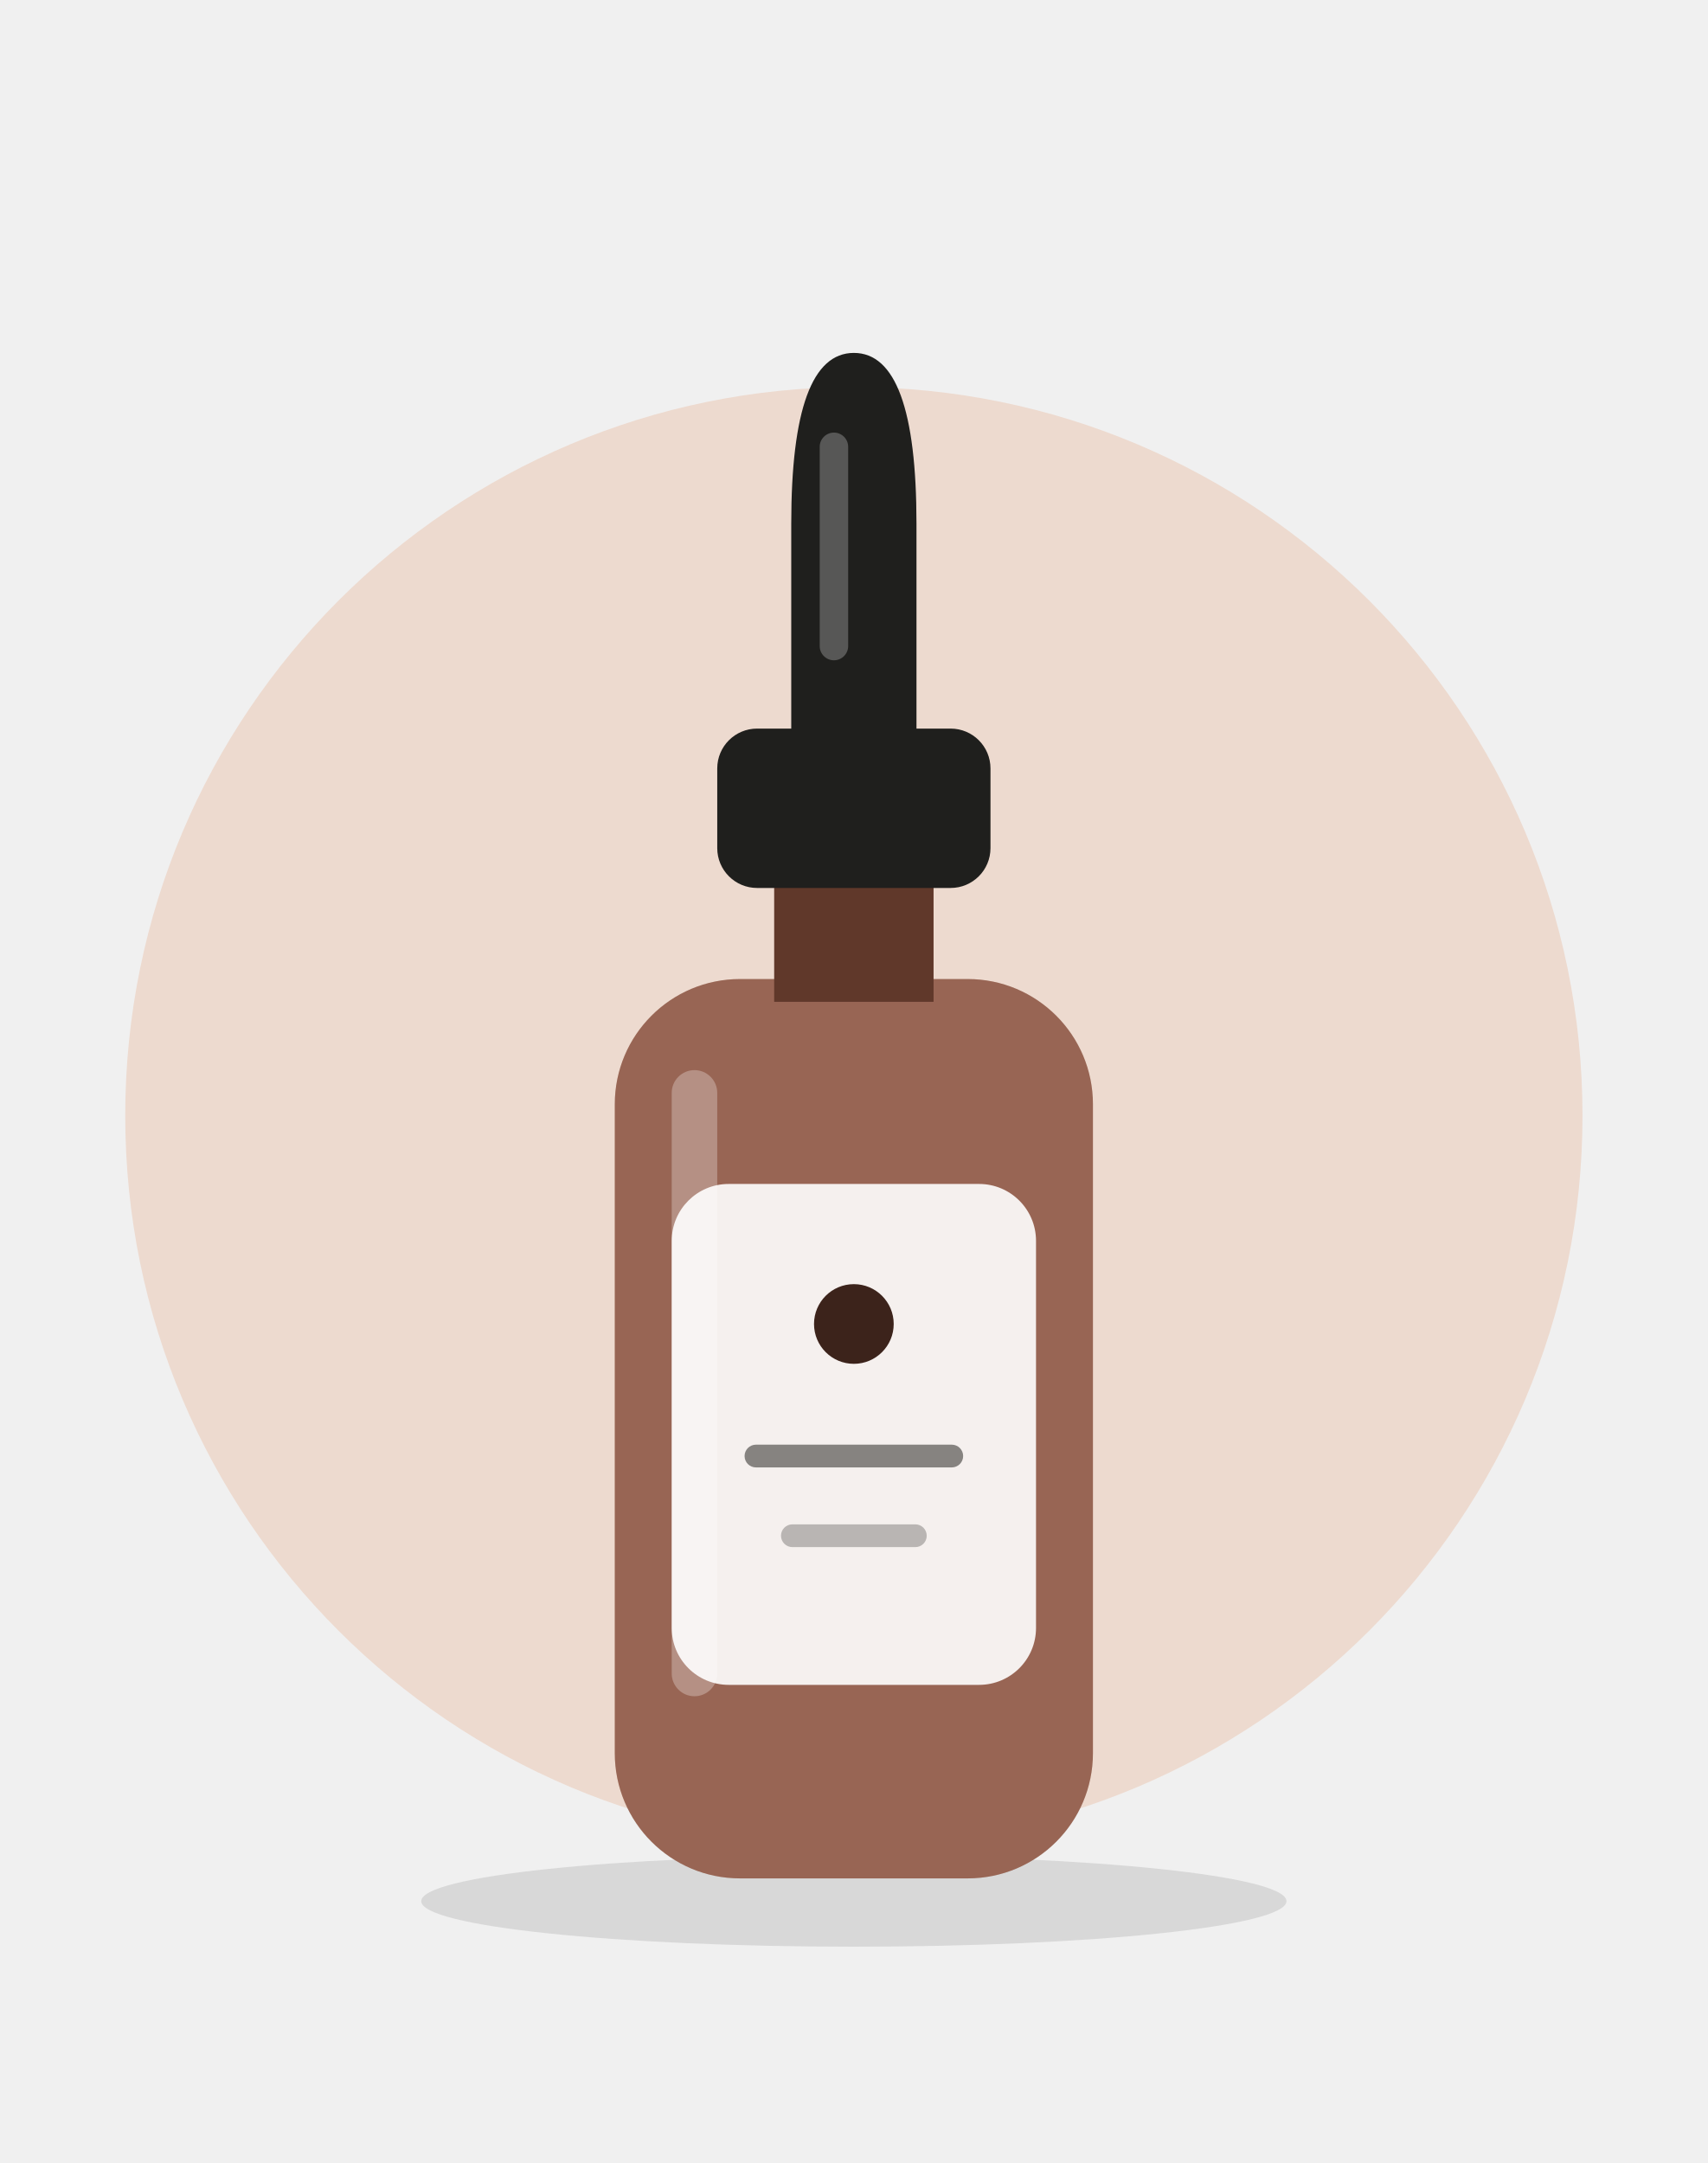
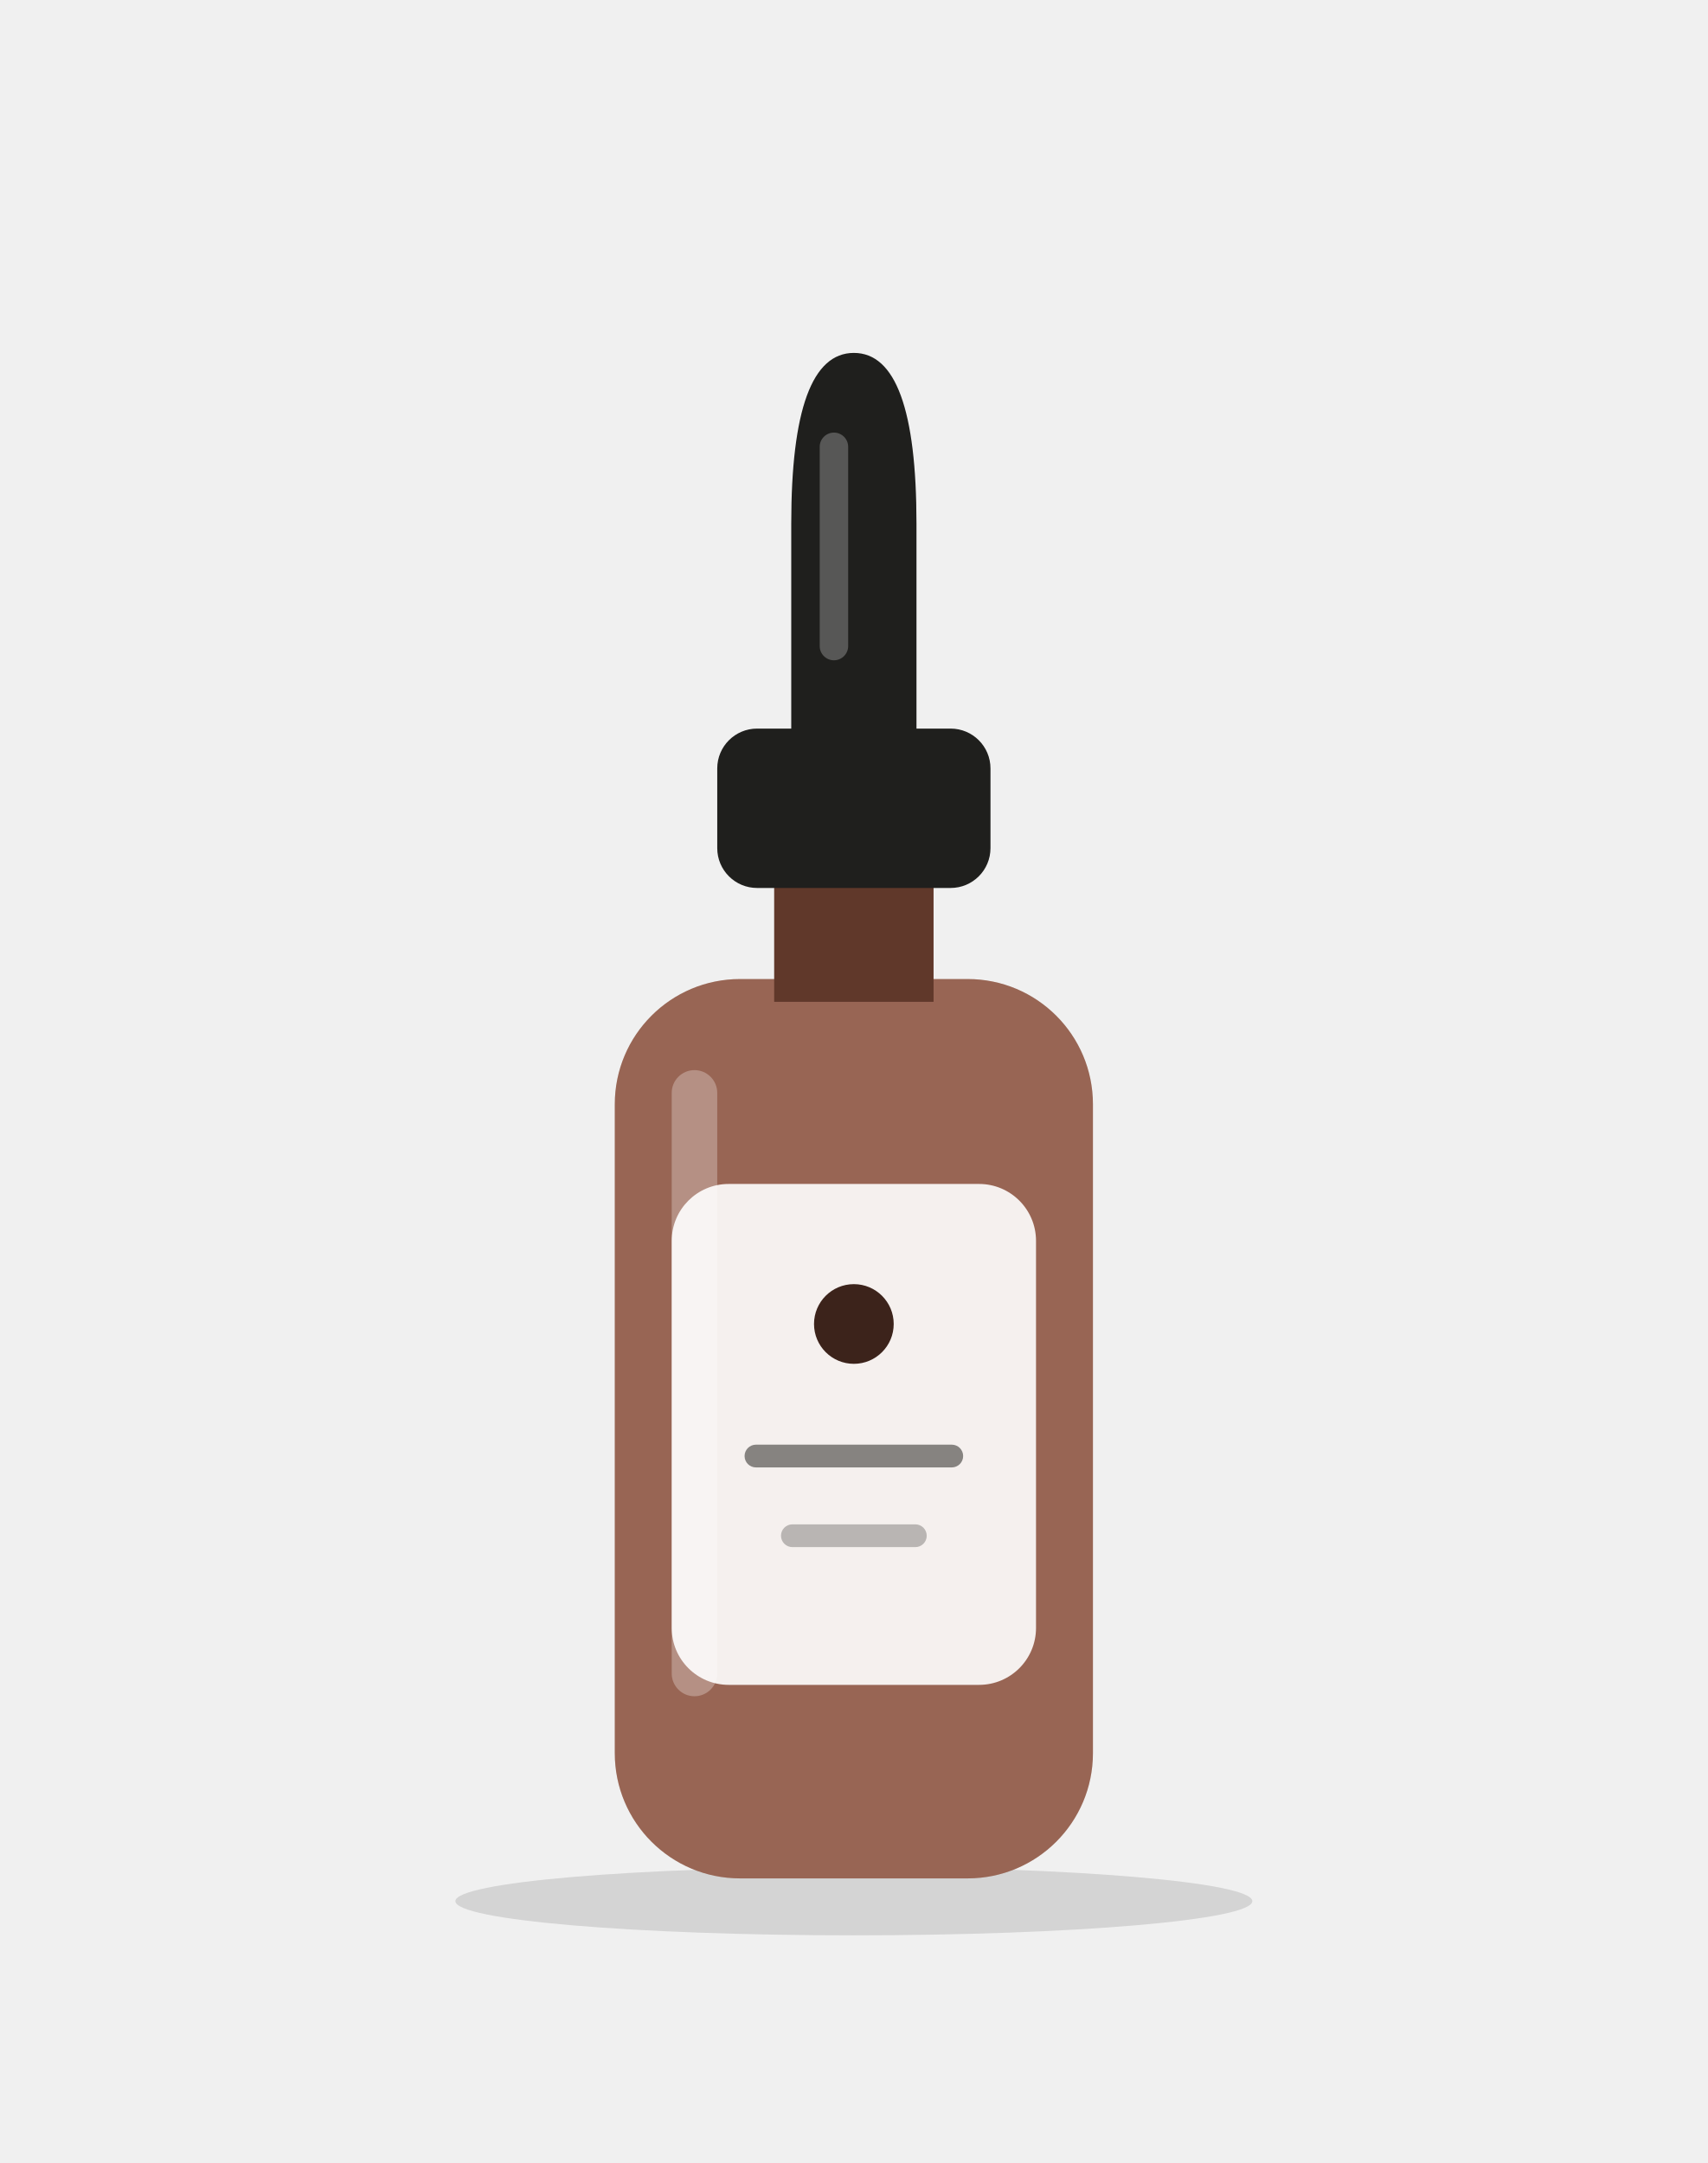
<svg xmlns="http://www.w3.org/2000/svg" viewBox="0 0 300 380" role="img" aria-label="Illustration">
-   <circle cx="150" cy="196" r="128" fill="#eddacf" />
-   <ellipse cx="150" cy="334" rx="76" ry="8" fill="#000" opacity=".1" />
+   <ellipse cx="150" cy="334" rx="70" ry="6" fill="#000" opacity=".12" />
  <rect x="108" y="172" width="84" height="158" rx="22" fill="#8a513d" />
  <rect x="108" y="172" width="84" height="158" rx="22" fill="#fff" opacity=".12" />
  <rect x="118" y="188" width="8" height="110" rx="4" fill="#fff" opacity=".28" />
  <rect x="136" y="150" width="28" height="26" fill="#60382a" />
  <rect x="126" y="128" width="48" height="28" rx="7" fill="#1f1f1d" />
  <path d="M139 130 L139 92 Q139 62 150 62 Q161 62 161 92 L161 130 Z" fill="#1f1f1d" />
  <rect x="144" y="76" width="5" height="40" rx="2.5" fill="#fff" opacity=".25" />
  <rect x="118" y="208" width="64" height="88" rx="10" fill="#fff" opacity=".9" />
  <circle cx="150.0" cy="232.6" r="7.0" fill="#3c231b" />
  <rect x="130.8" y="253.8" width="38.4" height="4" rx="2" fill="#2b2a27" opacity=".55" />
  <rect x="137.2" y="267.8" width="25.6" height="4" rx="2" fill="#2b2a27" opacity=".3" />
</svg>
